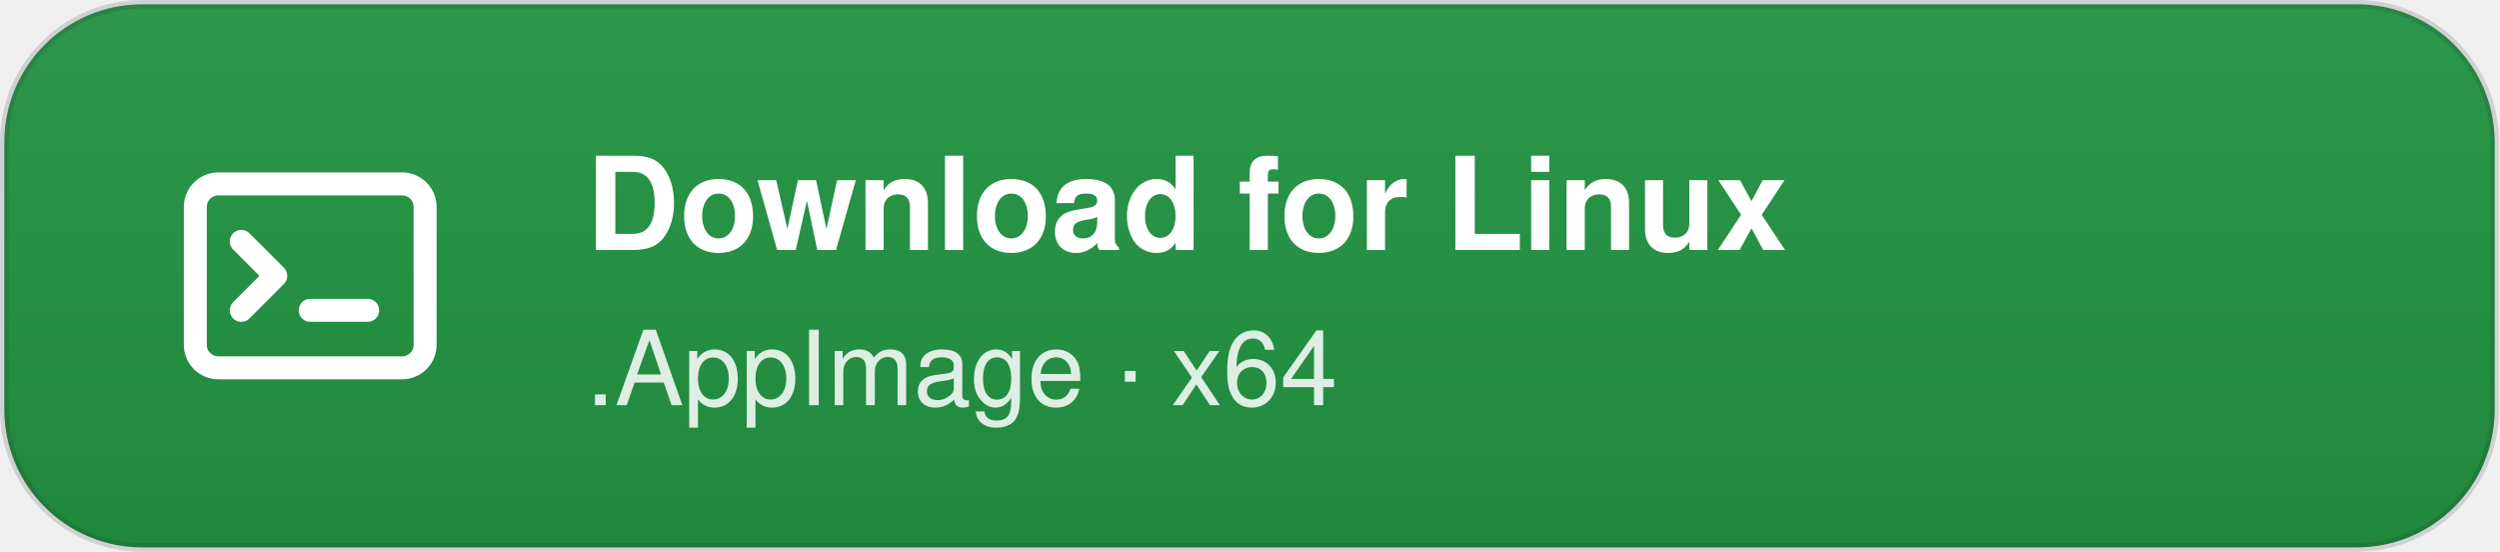
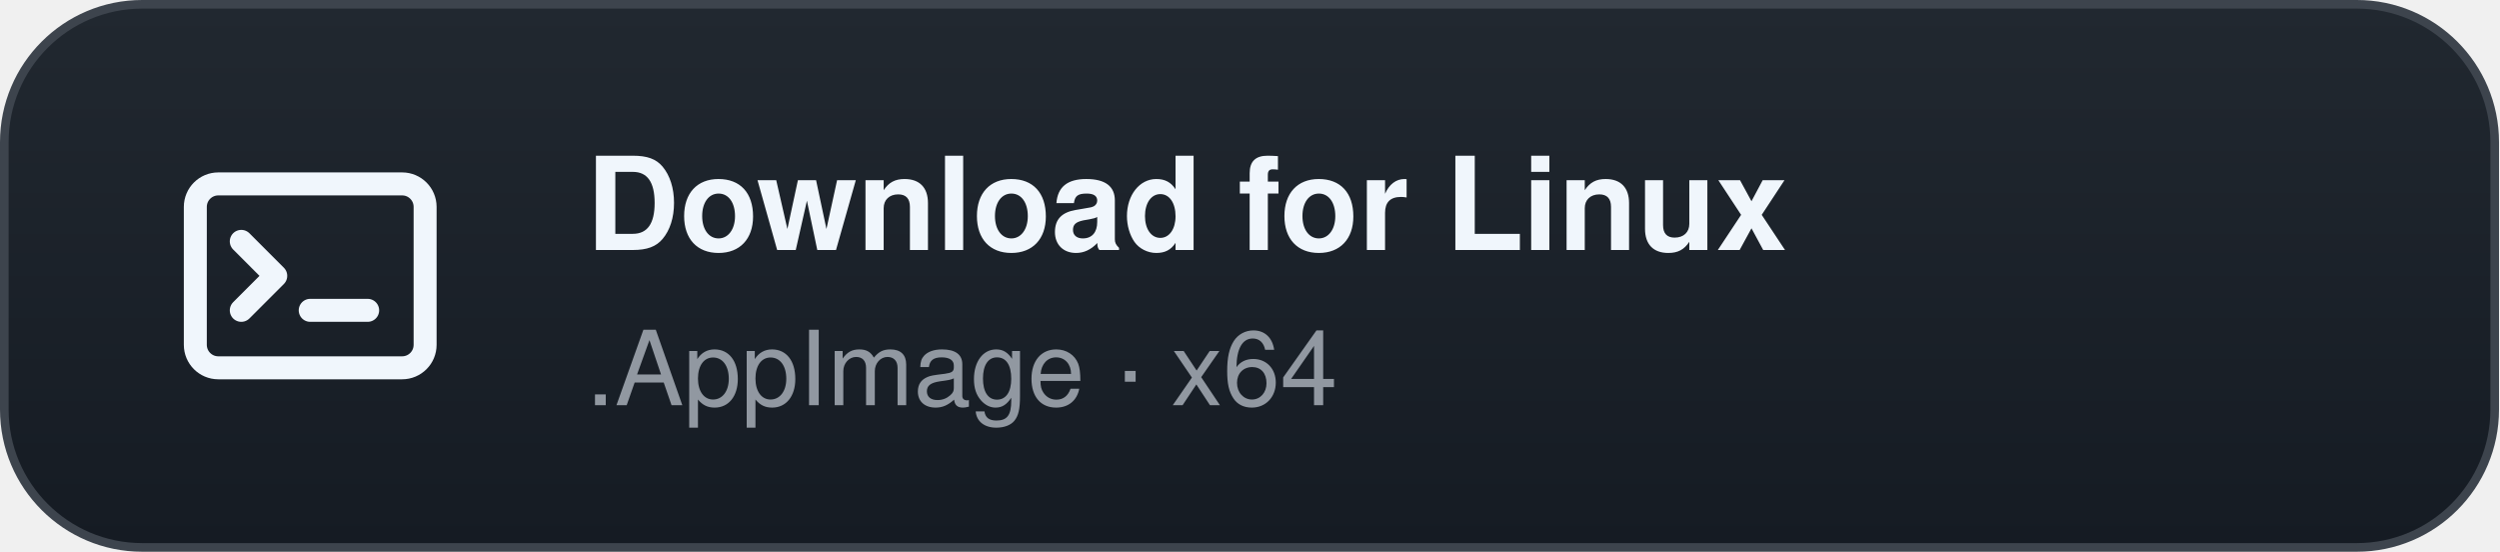
<svg xmlns="http://www.w3.org/2000/svg" width="290" height="64" viewBox="0 0 290 64" role="img" aria-label="Download for Linux">
  <defs>
    <linearGradient id="g-linux-appimage" x1="0" y1="0" x2="0" y2="1">
-       <stop offset="0" stop-color="#2c974b" />
-       <stop offset="1" stop-color="#1f883d" />
+       <stop offset="0" stop-color="#212830" />
+       <stop offset="1" stop-color="#151b23" />
    </linearGradient>
  </defs>
-   <rect x="0.5" y="0.5" width="289" height="63" rx="16" fill="url(#g-linux-appimage)" stroke="#1f2328" stroke-opacity="0.15" stroke-width="1" />
-   <g transform="translate(20 16) scale(1.3333)" fill="#ffffff" stroke="none">
-     <g fill="none" stroke="#ffffff" stroke-width="2" stroke-linecap="round" stroke-linejoin="round">
+   <rect x="0.5" y="0.5" width="289" height="63" rx="16" fill="url(#g-linux-appimage)" stroke="#3d444d" stroke-width="1" />
+   <g transform="translate(20 16) scale(1.3333)" fill="#f0f6fc" stroke="none">
+     <g fill="none" stroke="#f0f6fc" stroke-width="2" stroke-linecap="round" stroke-linejoin="round">
      <rect x="2" y="4" width="20" height="16" rx="2" />
      <path d="M6 9l3 3-3 3M12 15h5" />
    </g>
  </g>
-   <text x="68" y="29" font-family="Segoe UI, Helvetica, Arial, sans-serif" font-size="15" font-weight="700" fill="#ffffff">Download for Linux</text>
-   <text x="68" y="47" font-family="Segoe UI, Helvetica, Arial, sans-serif" font-size="12" fill="#ffffff" fill-opacity="0.85">.AppImage · x64</text>
+   <text x="68" y="29" font-family="Segoe UI, Helvetica, Arial, sans-serif" font-size="15" font-weight="700" fill="#f0f6fc">Download for Linux</text>
+   <text x="68" y="47" font-family="Segoe UI, Helvetica, Arial, sans-serif" font-size="12" fill="#9198a1">.AppImage · x64</text>
</svg>
